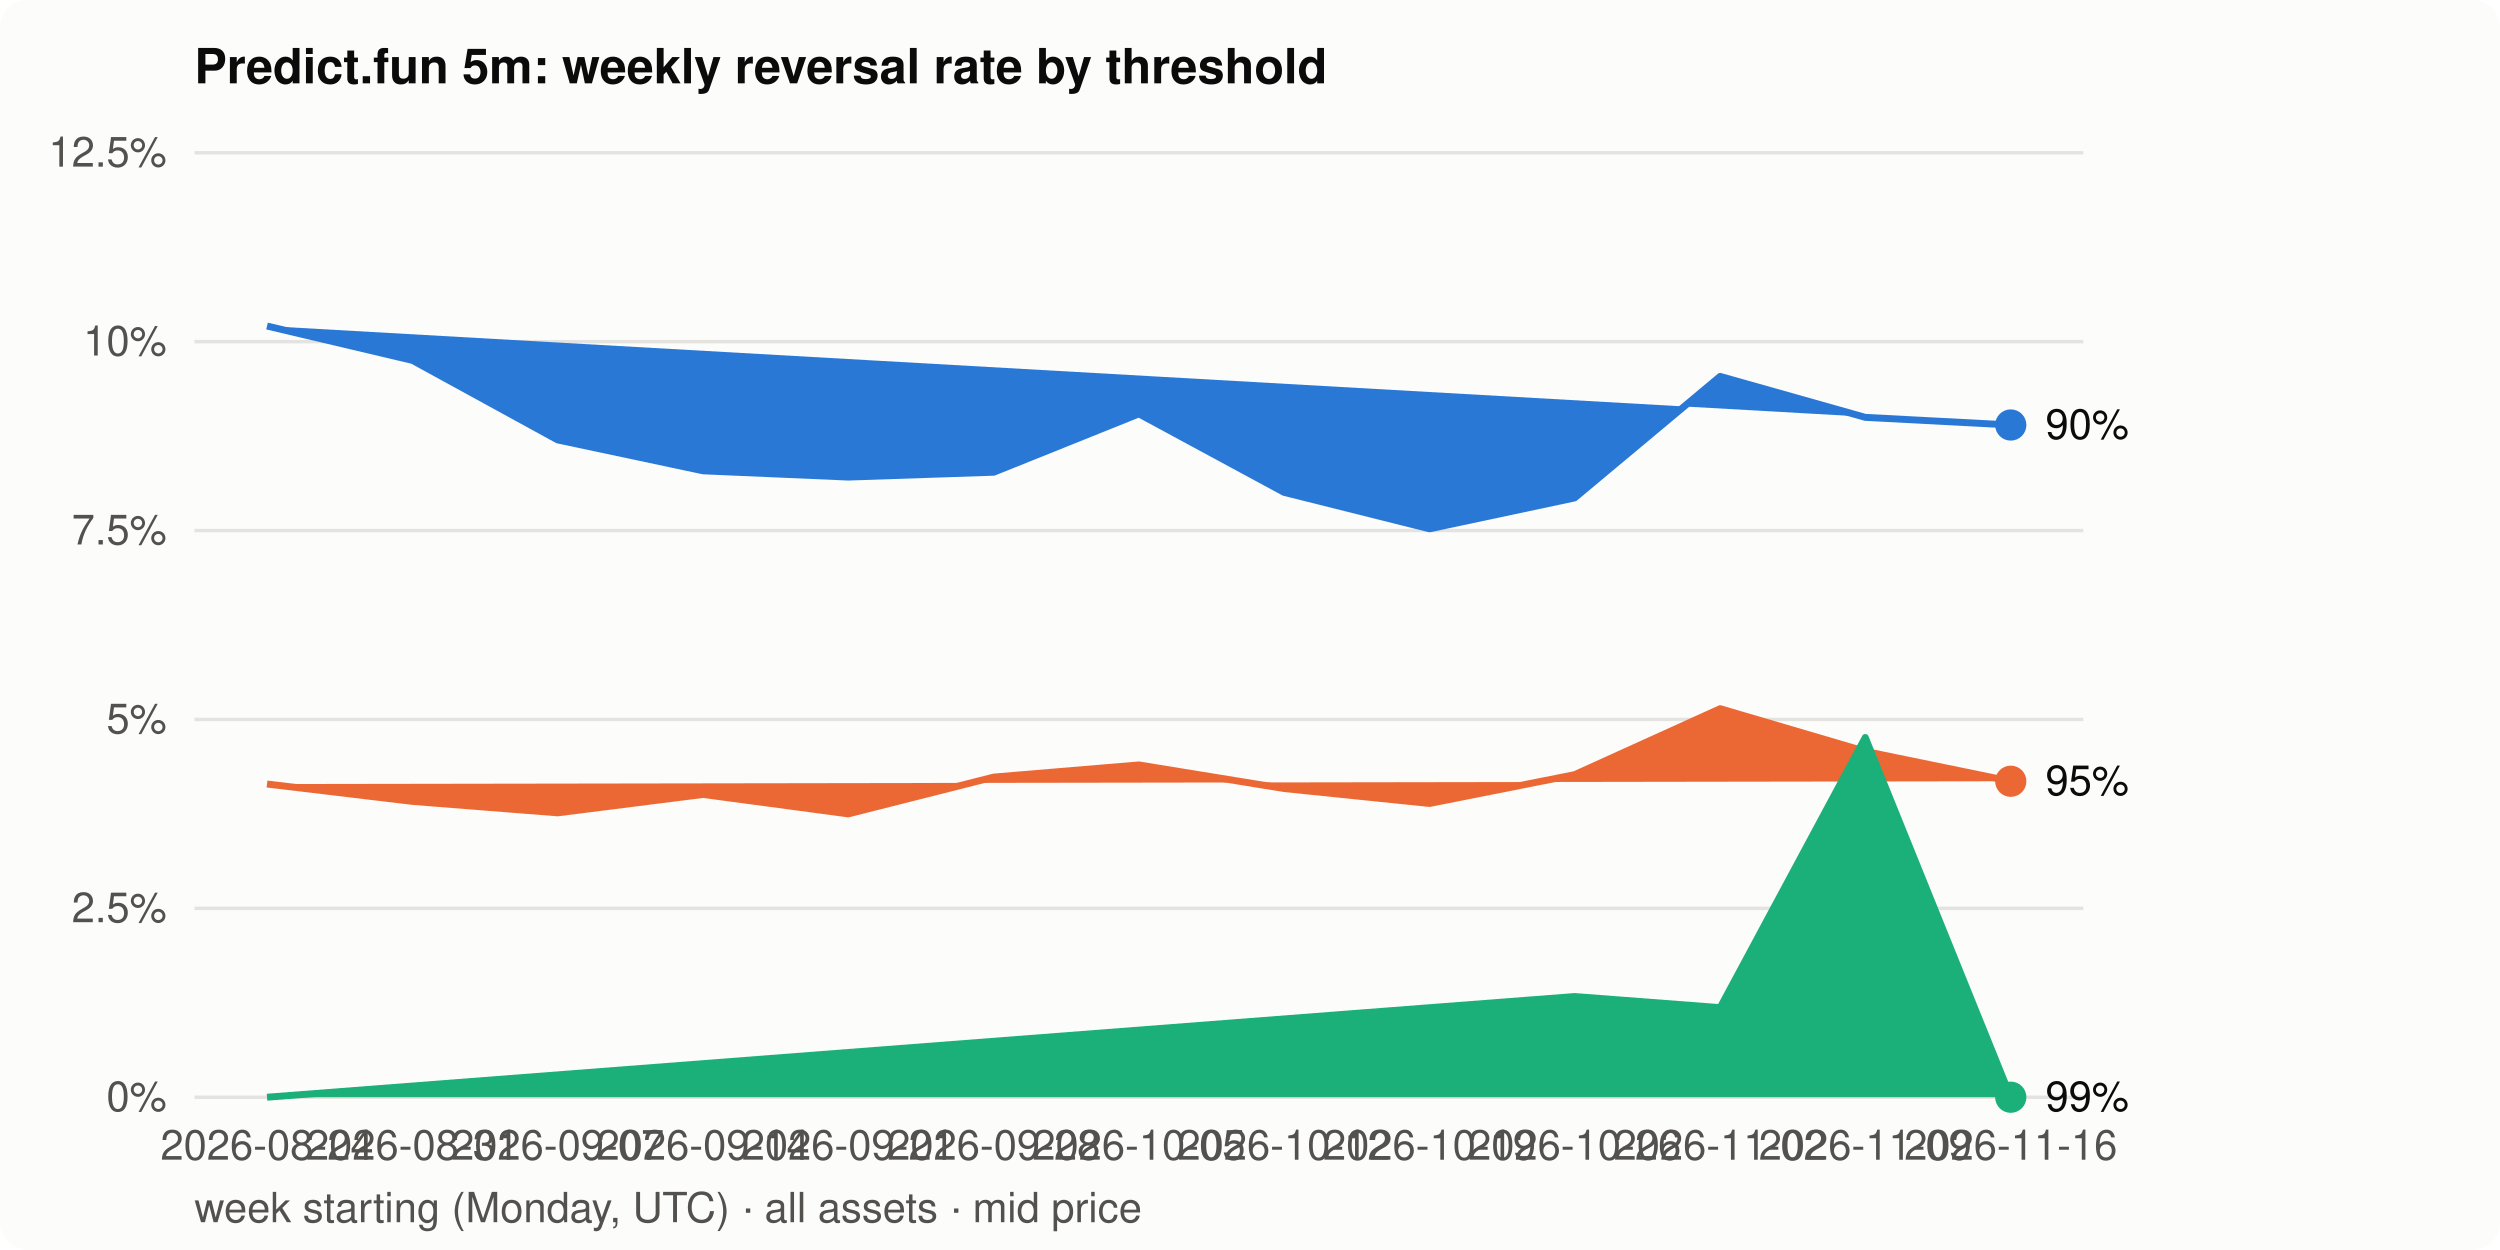
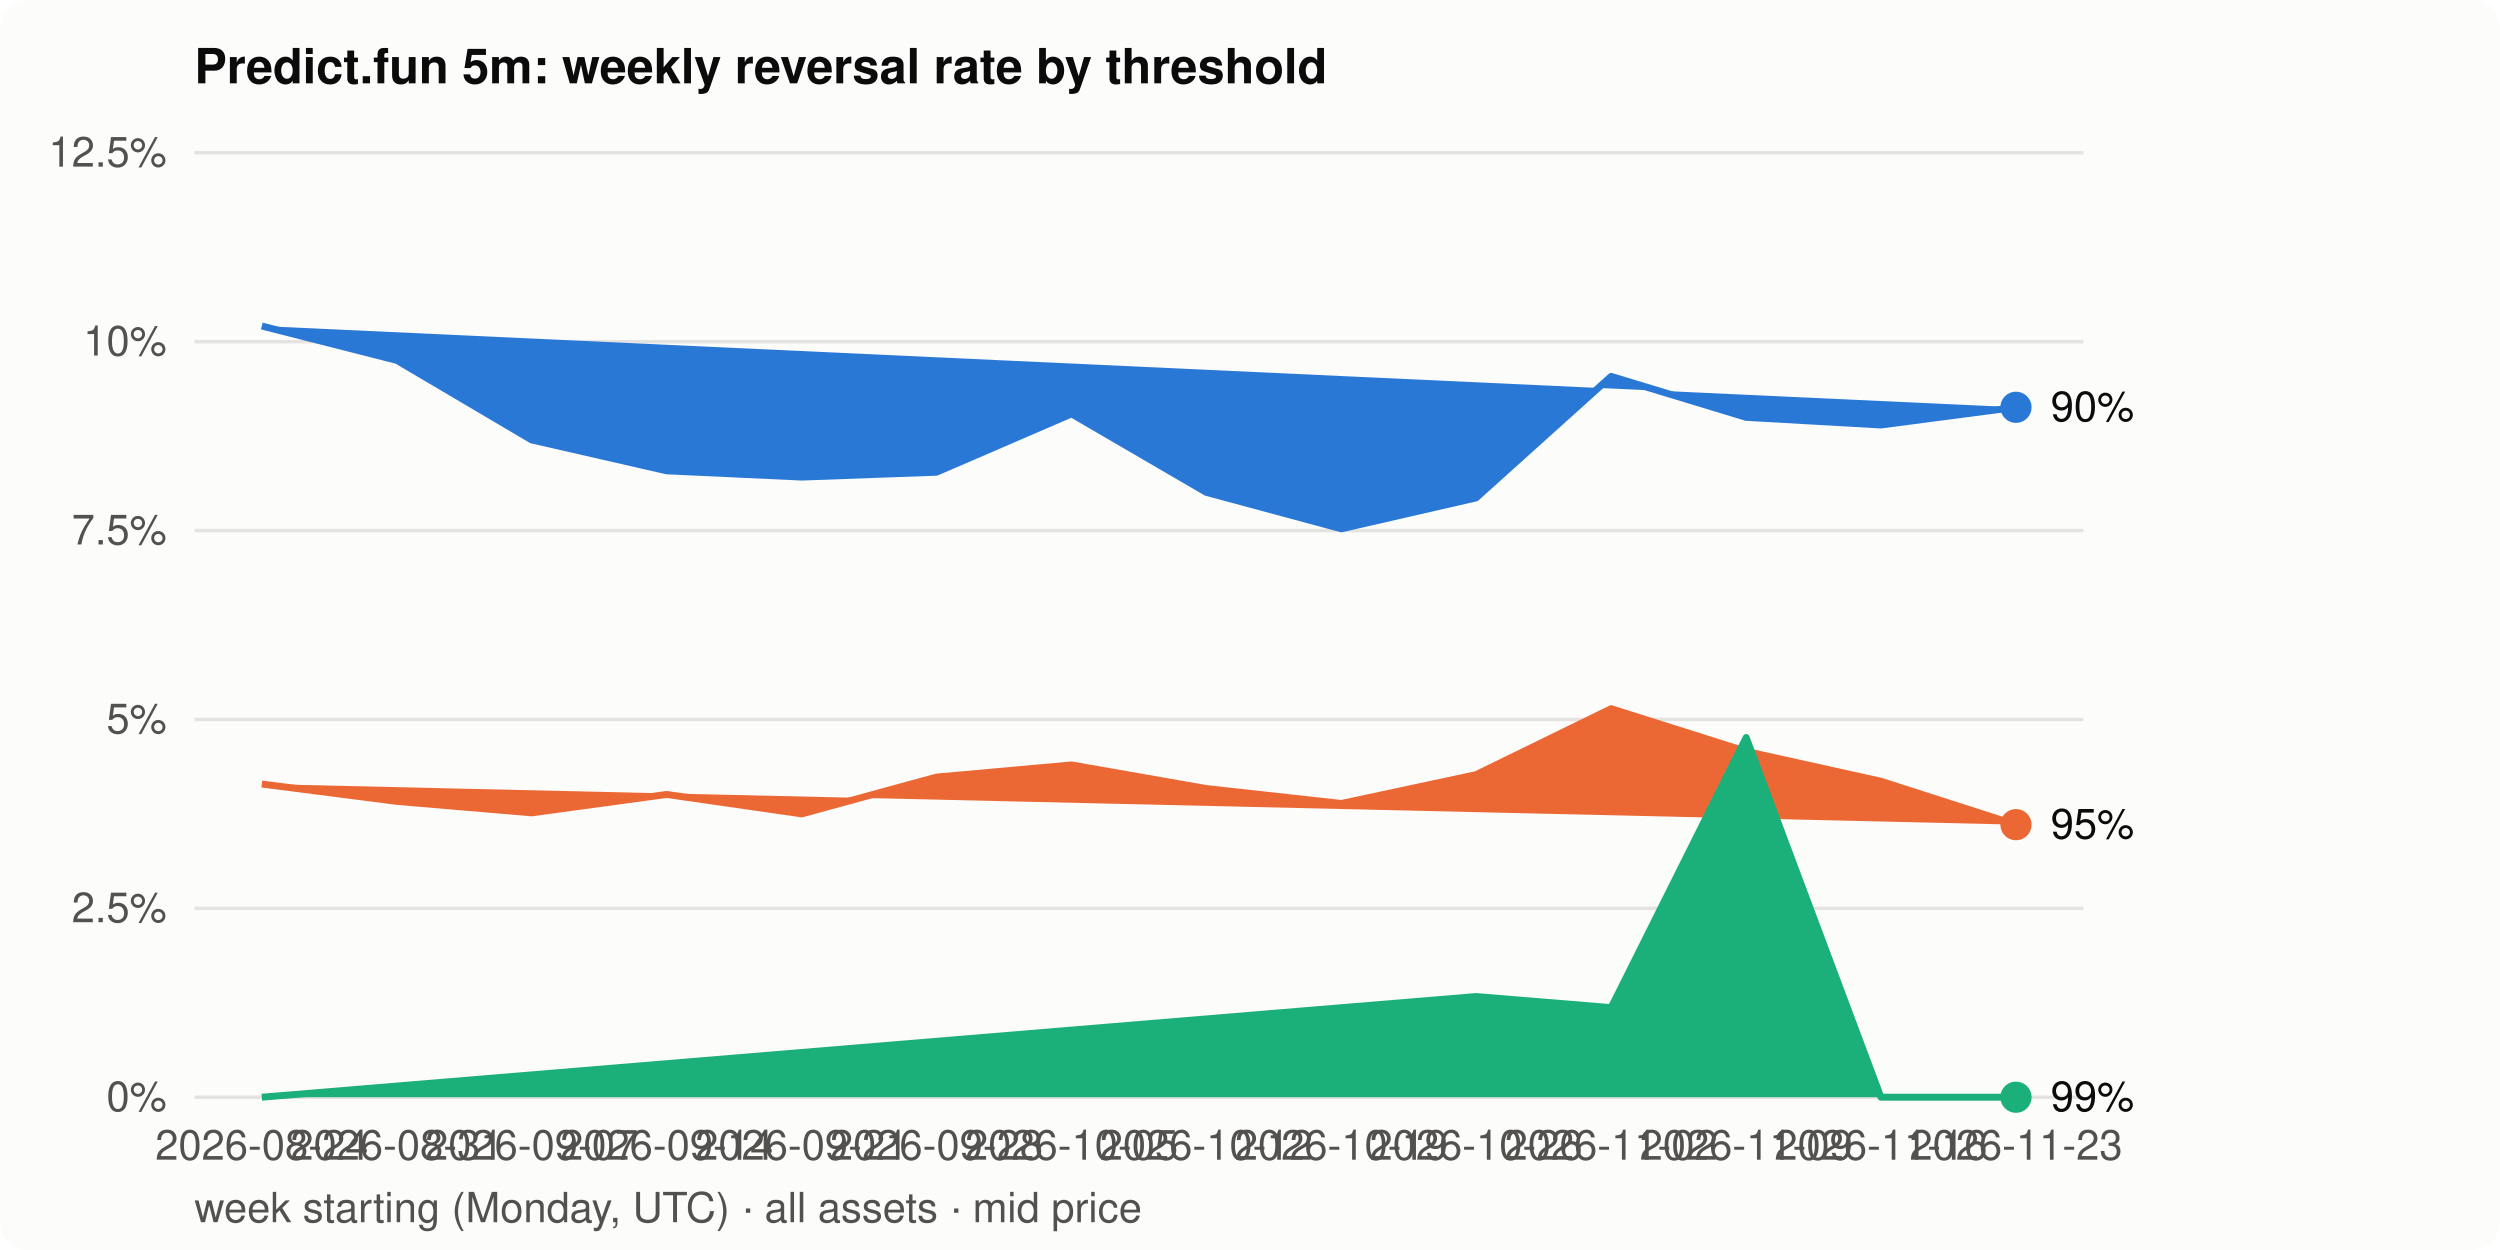
<svg xmlns="http://www.w3.org/2000/svg" viewBox="0 0 720 360" width="720" height="360" role="img" aria-label="Predict.fun 5m: weekly reversal rate by threshold">
  <style>
  .bg{fill:#fcfcfb} .t1{fill:#0b0b0b} .t2{fill:#52514e} .grid{stroke:#e4e3df}
  .s1{stroke:#2a78d6;fill:#2a78d6} .s2{stroke:#eb6834;fill:#eb6834} .s3{stroke:#1baf7a;fill:#1baf7a}
  .ref{stroke:#8a8984;fill:#8a8984} .ring{stroke:#fcfcfb}
  text{font-family:-apple-system,Segoe UI,Helvetica,Arial,sans-serif;font-size:12px}
  .title{font-size:14px;font-weight:600}
  @media (prefers-color-scheme: dark){
    .bg{fill:#1a1a19} .t1{fill:#f0efec} .t2{fill:#c3c2b7} .grid{stroke:#34332f}
    .s1{stroke:#3987e5;fill:#3987e5} .s2{stroke:#d95926;fill:#d95926} .s3{stroke:#199e70;fill:#199e70}
    .ref{stroke:#9d9c96;fill:#9d9c96} .ring{stroke:#1a1a19}
  }
</style>
  <rect class="bg" width="720" height="360" rx="8" />
  <text class="t1 title" x="56" y="24">Predict.fun 5m: weekly reversal rate by threshold</text>
  <line class="grid" x1="56" x2="600" y1="316.0" y2="316.0" stroke-width="1" />
  <text class="t2" x="48" y="320.0" text-anchor="end">0%</text>
  <line class="grid" x1="56" x2="600" y1="261.6" y2="261.6" stroke-width="1" />
  <text class="t2" x="48" y="265.6" text-anchor="end">2.5%</text>
  <line class="grid" x1="56" x2="600" y1="207.2" y2="207.2" stroke-width="1" />
  <text class="t2" x="48" y="211.2" text-anchor="end">5%</text>
  <line class="grid" x1="56" x2="600" y1="152.8" y2="152.8" stroke-width="1" />
  <text class="t2" x="48" y="156.8" text-anchor="end">7.5%</text>
  <line class="grid" x1="56" x2="600" y1="98.4" y2="98.4" stroke-width="1" />
  <text class="t2" x="48" y="102.4" text-anchor="end">10%</text>
  <line class="grid" x1="56" x2="600" y1="44.0" y2="44.0" stroke-width="1" />
  <text class="t2" x="48" y="48.0" text-anchor="end">12.5%</text>
-   <text class="t2" x="76.9" y="334" text-anchor="middle">2026-08-24</text>
-   <text class="t2" x="118.8" y="334" text-anchor="middle">2026-08-31</text>
-   <text class="t2" x="160.6" y="334" text-anchor="middle">2026-09-07</text>
-   <text class="t2" x="202.5" y="334" text-anchor="middle">2026-09-14</text>
-   <text class="t2" x="244.3" y="334" text-anchor="middle">2026-09-21</text>
-   <text class="t2" x="286.2" y="334" text-anchor="middle">2026-09-28</text>
-   <text class="t2" x="328.0" y="334" text-anchor="middle">2026-10-05</text>
-   <text class="t2" x="369.8" y="334" text-anchor="middle">2026-10-12</text>
-   <text class="t2" x="411.7" y="334" text-anchor="middle">2026-10-19</text>
-   <text class="t2" x="453.5" y="334" text-anchor="middle">2026-10-26</text>
-   <text class="t2" x="495.4" y="334" text-anchor="middle">2026-11-02</text>
-   <text class="t2" x="537.2" y="334" text-anchor="middle">2026-11-09</text>
-   <text class="t2" x="579.1" y="334" text-anchor="middle">2026-11-16</text>
-   <path class="s1" d="M76.9,93.9 L118.8,103.8 L160.6,126.7 L202.5,135.6 L244.3,137.4 L286.2,136.0 L328.0,119.2 L369.8,141.8 L411.7,152.3 L453.5,143.4 L495.4,108.4 L537.2,120.2 L579.1,122.4" fill="none" stroke-width="2" stroke-linejoin="round" />
-   <circle class="s1" cx="579.1" cy="122.4" r="4" stroke="none" />
-   <text class="t1" x="589.1" y="126.4">90%</text>
-   <path class="s2" d="M76.9,225.8 L118.8,230.8 L160.6,234.1 L202.5,228.8 L244.3,234.4 L286.2,223.8 L328.0,220.3 L369.8,227.1 L411.7,231.4 L453.5,223.1 L495.4,204.1 L537.2,216.4 L579.1,225.0" fill="none" stroke-width="2" stroke-linejoin="round" />
-   <circle class="s2" cx="579.1" cy="225.0" r="4" stroke="none" />
-   <text class="t1" x="589.1" y="229.0">95%</text>
-   <path class="s3" d="M76.9,316.0 L453.5,287.0 L495.4,290.2 L537.2,212.4 L579.1,316.0" fill="none" stroke-width="2" stroke-linejoin="round" />
-   <circle class="s3" cx="579.1" cy="316.0" r="4" stroke="none" />
-   <text class="t1" x="589.1" y="320.0">99%</text>
+   <text class="t2" x="75.4" y="334" text-anchor="middle">2026-08-24</text>
+   <text class="t2" x="114.3" y="334" text-anchor="middle">2026-08-31</text>
+   <text class="t2" x="153.1" y="334" text-anchor="middle">2026-09-07</text>
+   <text class="t2" x="192.0" y="334" text-anchor="middle">2026-09-14</text>
+   <text class="t2" x="230.9" y="334" text-anchor="middle">2026-09-21</text>
+   <text class="t2" x="269.7" y="334" text-anchor="middle">2026-09-28</text>
+   <text class="t2" x="308.6" y="334" text-anchor="middle">2026-10-05</text>
+   <text class="t2" x="347.4" y="334" text-anchor="middle">2026-10-12</text>
+   <text class="t2" x="386.3" y="334" text-anchor="middle">2026-10-19</text>
+   <text class="t2" x="425.1" y="334" text-anchor="middle">2026-10-26</text>
+   <text class="t2" x="464.0" y="334" text-anchor="middle">2026-11-02</text>
+   <text class="t2" x="502.9" y="334" text-anchor="middle">2026-11-09</text>
+   <text class="t2" x="541.7" y="334" text-anchor="middle">2026-11-16</text>
+   <text class="t2" x="580.6" y="334" text-anchor="middle">2026-11-23</text>
+   <path class="s1" d="M75.4,93.9 L114.3,103.8 L153.1,126.7 L192.0,135.6 L230.9,137.4 L269.7,136.0 L308.6,119.2 L347.4,141.8 L386.3,152.3 L425.1,143.4 L464.0,108.4 L502.9,120.2 L541.7,122.4 L580.6,117.3" fill="none" stroke-width="2" stroke-linejoin="round" />
+   <circle class="s1" cx="580.6" cy="117.3" r="4" stroke="none" />
+   <text class="t1" x="590.6" y="121.3">90%</text>
+   <path class="s2" d="M75.4,225.8 L114.3,230.8 L153.1,234.1 L192.0,228.8 L230.9,234.4 L269.7,223.8 L308.6,220.3 L347.4,227.1 L386.3,231.4 L425.1,223.1 L464.0,204.1 L502.9,216.4 L541.7,225.0 L580.6,237.5" fill="none" stroke-width="2" stroke-linejoin="round" />
+   <circle class="s2" cx="580.6" cy="237.5" r="4" stroke="none" />
+   <text class="t1" x="590.6" y="241.5">95%</text>
+   <path class="s3" d="M75.4,316.0 L425.1,287.0 L464.0,290.2 L502.9,212.4 L541.7,316.0 L580.6,316.0" fill="none" stroke-width="2" stroke-linejoin="round" />
+   <circle class="s3" cx="580.6" cy="316.0" r="4" stroke="none" />
+   <text class="t1" x="590.6" y="320.0">99%</text>
  <text class="t2" x="56" y="352">week starting (Monday, UTC) · all assets · mid price</text>
</svg>
